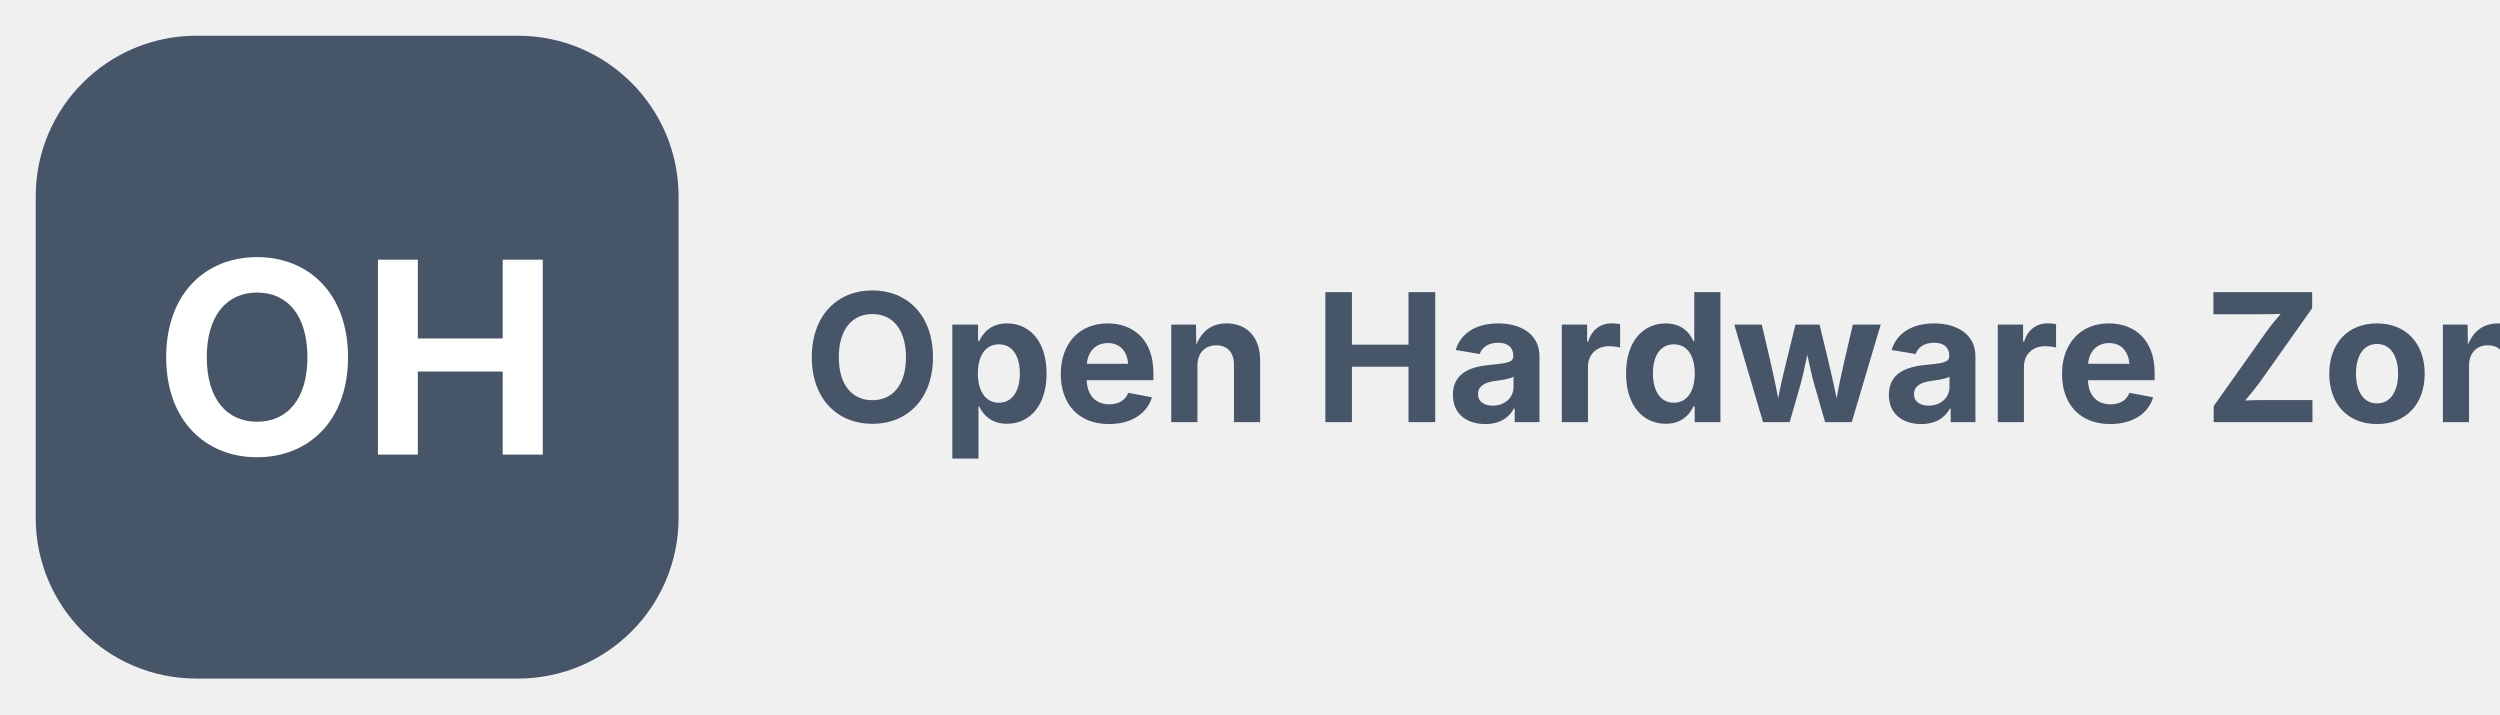
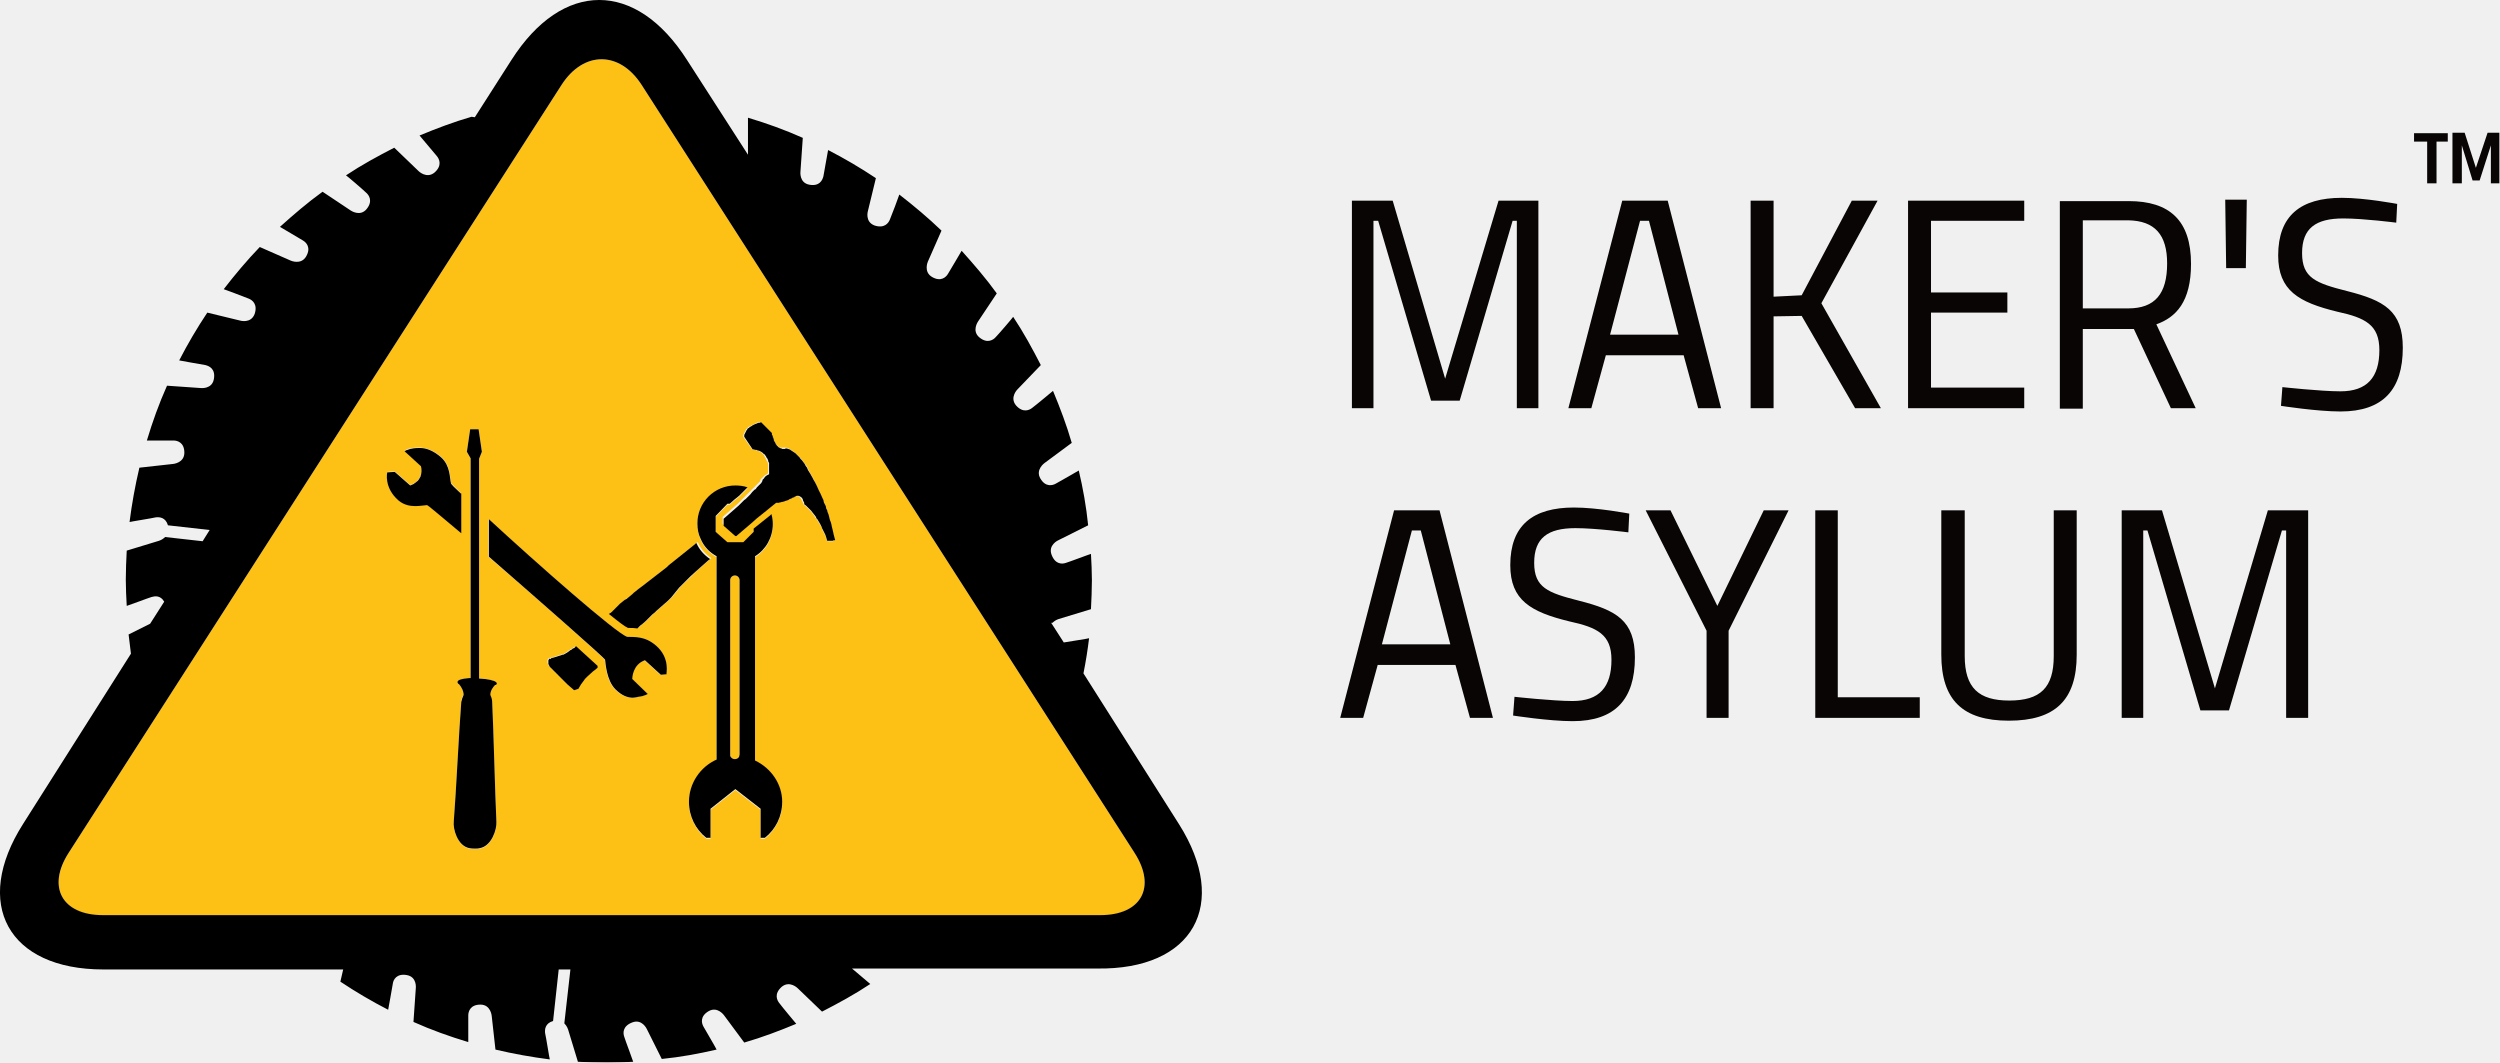
- <svg xmlns="http://www.w3.org/2000/svg" viewBox="0 0 560 160" width="560" height="160" role="img" aria-label="Open Hardware Zone lockup placeholder">
-   <rect x="8" y="8" width="144" height="144" rx="36" fill="#475569" />
-   <text x="80" y="80" text-anchor="middle" dominant-baseline="central" font-family="Poppins, Inter, Arial, sans-serif" font-weight="700" font-size="60" fill="#FFFFFF">OH</text>
-   <text x="180" y="80" dominant-baseline="central" font-family="Poppins, Inter, Arial, sans-serif" font-weight="700" font-size="40" fill="#475569">Open Hardware Zone</text>
+ <svg xmlns="http://www.w3.org/2000/svg" width="414" height="176" fill="none" viewBox="0 0 414 176">
+   <g clip-path="url(#a)">
+     <mask id="b" width="414" height="176" x="0" y="0" maskUnits="userSpaceOnUse" style="mask-type:luminance">
+       <path fill="#fff" d="M0 0h413.963v175.984H0z" />
+     </mask>
+     <g mask="url(#b)">
+       <path fill="#FDC015" d="M121.696 95.295a.78.78 0 0 0-.776.775v28.863c0 .154.078.232.078.387a.817.817 0 0 0 1.396 0c.078-.077.078-.232.078-.387V96.07a.78.78 0 0 0-.776-.775" />
+       <path fill="#FDC015" d="M187.877 141.226 106.256 14.062c-3.646-5.664-9.621-5.664-13.268 0L11.367 141.226c-3.646 5.664-1.086 10.396 5.664 10.396h165.181c6.829-.077 9.312-4.732 5.665-10.396M70.644 83.58c-.31 0-1.008.154-1.862.154s-1.94-.154-2.793-.931c-2.482-2.095-1.862-4.655-1.862-4.655l1.241-.078 2.561 2.25c.233-.077.388-.154.543-.232.233-.154.466-.232.621-.465.233-.155.388-.543.543-.776a3.1 3.1 0 0 0 .078-1.706l-2.716-2.483s.078-.077.233-.155a1.25 1.25 0 0 1 .698-.232c.233-.078.698-.155 1.396-.155h.311c.854.077 2.017.31 3.414 1.552 1.552 1.396 1.474 3.414 1.629 4.268 0 .077.621.697 1.629 1.707v6.517c-3.181-2.719-5.509-4.58-5.664-4.58m10.862 32.74c.232 4.889.465 14.975.698 19.863.078 1.24-.776 3.957-2.716 4.344-.232.078-.543.078-.775.078-.311 0-.621 0-1.009-.078-1.862-.387-2.716-3.181-2.561-4.422.388-4.888.854-14.975 1.242-19.862 0-.388.155-.853.388-1.163 0-.699-.388-1.319-.698-1.707-.233-.078-.31-.232-.31-.389v-.077c0-.311.853-.543 1.939-.62h.233V75.898l-.621-1.086.543-3.725h1.396l.543 3.725s-.465 1.086-.465 1.164v36.388c.155 0 .854 0 1.008.077 1.086.155 1.862.389 1.862.699v.077c0 .155-.078.232-.311.31-.31.389-.776 1.01-.776 1.63.235.388.39.776.39 1.163m16.759-5.586-.311.233-.854.775-.155.155-.155.155-.155.155-.155.232-.233.311-.232.311-.233.388-.233.388-.698.232-.465-.387-.543-.466-.232-.233-.233-.232-.465-.465-.466-.467-.465-.465-.466-.465-.465-.467-.078-.077-.078-.077-.078-.155-.078-.155-.077-.155v-.542l.077-.077v-.156h.312l.078-.077.155-.077h.155l1.707-.543h.156l.078-.078.155-.078.155-.077.078-.077.155-.078.078-.078.078-.077.155-.077.155-.078.078-.077.077-.077h.078l.078-.078h.078l.078-.078.078-.077.155-.155c1.629 1.475 2.793 2.482 3.336 3.025v.311zm12.026.932-.931.077-2.638-2.405c-2.017.776-2.095 2.871-2.095 3.104l2.561 2.482s-.621.389-1.552.467a2.9 2.9 0 0 1-.931.154c-.776 0-1.785-.311-2.871-1.396-1.474-1.475-1.552-4.345-1.707-4.888-.078-.311-10.707-9.776-19.241-17.069v-6.207c7.991 7.371 21.104 18.854 22.888 19.475 1.086.078 2.948-.232 4.811 1.475 2.481 2.092 1.706 4.731 1.706 4.731m3.025-15.129-.621.62-1.319 1.63-.543.543-.621.543-.621.543-.621.543-.31.311-.388.311-.233.232-.621.621-.232.232-.621.543-.31.232-.466.466c-.465-.077-.931-.077-1.319-.077h-.233c-.465-.311-1.551-1.087-3.181-2.328l.155-.078.31-.232.311-.311.388-.388.388-.388.31-.311.388-.311.388-.311.155-.077.155-.077.465-.389.465-.388.233-.232.388-.311.388-.31.621-.467 3.414-2.637.698-.544.078-.077.078-.078.155-.154.388-.311.388-.311.388-.311.388-.311.388-.311.776-.62.776-.62.776-.621.155-.155.155-.077a5.74 5.74 0 0 0 2.25 2.637l-.31.233-.698.62-.698.621-.698.621-.621.621-.621.62zm13.346 42.361h-.699v-4.811l-4.19-3.258-4.112 3.258v4.811h-.698c-1.707-1.396-2.871-3.568-2.871-5.975a7.59 7.59 0 0 1 4.578-6.982V92.269c-.155-.078-.31-.155-.388-.232-1.009-.699-1.785-1.553-2.25-2.639-.311-.775-.543-1.629-.543-2.561a6.27 6.27 0 0 1 3.876-5.813 6.3 6.3 0 0 1 2.409-.471c.698 0 1.396.155 2.017.311l-.31.31-.388.389-.388.388-.155.155-.155.155-.388.31-.388.311-.776.699h-.388l-1.939 2.017v2.637l1.939 1.707h2.637l1.707-1.707v-.543l.388-.311.776-.62.776-.62.776-.621.232-.232q.233.814.233 1.629c0 2.25-1.164 4.268-2.948 5.354v33.827c2.638 1.241 4.5 3.88 4.5 6.983 0 2.249-1.164 4.421-2.87 5.817m11.56-49.422-.155.077-.155.077h-.93l-.155-.465-.157-.465-.232-.466-.233-.465-.078-.232-.078-.233-.233-.388-.232-.389-.233-.387-.155-.233-.155-.155-.232-.388-.233-.311-.233-.311-.31-.31-.311-.311-.155-.155-.155-.155-.311-.232-.078-.233-.078-.155-.078-.154-.078-.156-.077-.154-.078-.156-.078-.077-.078-.077-.078-.078-.078-.077-.078-.077h-.617l-.155.077h-.078l-.078.077-.232.155-.155.077-.155.078-.233.078-.232.077-.233.077-.233.078h-.389l-.155.078-.155.077h-.699l-.854.62-.854.621-.776.621-.776.62-.776.621-2.638 2.25h-.155l-1.939-1.707v-1.164l2.482-2.173.388-.387.388-.389.155-.154.155-.156.388-.388.388-.388.388-.389.388-.387.078-.078.078-.078.155-.154.775-.776v-.155l.078-.154.078-.078.078-.078.078-.077.078-.077.155-.156.078-.077.078-.077.232-.155.155-.077.155-.078.078-.466v-1.24l-.078-.155-.078-.155-.078-.154-.078-.156-.078-.154-.078-.156-.078-.154-.078-.155-.077-.155-.078-.078-.078-.077-.233-.232-.233-.155-.31-.155-.311-.077-.155-.078-.155-.078h-.388l-1.474-2.094v-.31l.078-.155.078-.155.078-.155.078-.155.078-.155.078-.155.077-.077.078-.077.078-.078.078-.078.078-.077.155-.077.155-.078.155-.077.155-.077.155-.078.155-.078.155-.077.155-.077.155-.078.233-.078.233-.077 1.784 1.784.078.156.078.154.078.155.078.155v.155l.078.155.078.154.078.156.078.154.077.156v.077l.078.077.078.078v.154l.078.078.078.078h.078l.078.077.078.077.078.078.078.078.078.077h1.09l.233.077.233.078.232.154.233.156.233.154.232.156.233.232.233.232.232.232.233.232.233.233.232.311.233.31.233.311.233.311.155.389.388.697.388.699.155.311.155.31.31.698.311.698.311.698.31.698.155.311.155.311.225.693.155.311.078.311.155.31.078.311.078.311.078.31.078.311.077.311.078.311.078.311.078.311.078.31.155.698.311.854z" />
+       <path fill="#000" d="m195.248 136.493-15.828-24.982q.582-2.91.931-5.819c-.233.078-3.259.543-4.189.699l-2.095-3.26h.233c.284-.281.63-.494 1.009-.62l5.354-1.63c.077-1.629.155-3.181.155-4.811 0-1.474-.078-2.87-.155-4.344-.311.077-3.569 1.318-4.112 1.474-.621.233-1.784.311-2.405-1.319s1.086-2.404 1.086-2.404l4.965-2.483c-.31-3.103-.854-6.129-1.552-9.077-.078.077-3.258 1.861-3.802 2.172-.543.311-1.707.621-2.56-.854-.854-1.474.698-2.561.698-2.561l4.5-3.336c-.854-2.947-1.94-5.818-3.104-8.611 0 0-2.871 2.404-3.414 2.793-.466.388-1.552.931-2.716-.389-1.086-1.318.233-2.638.233-2.638l3.879-4.034c-1.396-2.716-2.871-5.432-4.578-7.991-.078.155-2.405 2.87-2.871 3.336-.388.466-1.396 1.164-2.716.077-1.319-1.086-.232-2.638-.232-2.638l3.103-4.655c-1.784-2.482-3.801-4.811-5.819-7.061-.155.311-1.939 3.26-2.25 3.803s-1.164 1.396-2.638.543-.698-2.561-.698-2.561l2.25-5.121c-2.173-2.095-4.578-4.111-6.983-5.974-.078.31-1.319 3.569-1.552 4.112-.233.62-.931 1.551-2.561 1.008-1.629-.62-1.086-2.404-1.086-2.404l1.319-5.432a81 81 0 0 0-7.914-4.655c0 .155-.698 3.724-.776 4.345-.155.621-.621 1.707-2.328 1.396s-1.474-2.172-1.474-2.172l.388-5.586c-2.948-1.319-5.974-2.406-9.078-3.337v6.13L113.779 9.949c-8.457-13.268-20.638-13.268-29.095 0l-6.052 9.466-.543-.078c-2.948.854-5.819 1.939-8.612 3.104 0 0 2.405 2.871 2.871 3.414.388.465.931 1.552-.388 2.715-1.319 1.087-2.638-.232-2.638-.232l-4.035-3.879c-2.715 1.396-5.431 2.871-7.991 4.578.155.077 2.871 2.404 3.336 2.87.465.388 1.164 1.396.078 2.716-1.086 1.318-2.638.232-2.638.232l-4.655-3.104c-2.482 1.785-4.81 3.802-7.06 5.818.31.156 3.258 1.94 3.802 2.25.543.311 1.396 1.164.543 2.639s-2.561.698-2.561.698l-5.121-2.25c-2.095 2.173-4.112 4.577-5.974 6.983.233.076 3.569 1.318 4.112 1.551.621.232 1.552.932 1.008 2.561-.621 1.629-2.405 1.086-2.405 1.086l-5.431-1.318a81 81 0 0 0-4.655 7.914c.078 0 3.724.697 4.345.775.621.155 1.707.621 1.396 2.328-.31 1.706-2.172 1.474-2.172 1.474l-5.586-.388c-1.319 2.947-2.405 5.974-3.336 9.077h4.422c.621 0 1.785.311 1.785 2.017 0 1.707-1.862 1.863-1.862 1.863l-5.586.62a87 87 0 0 0-1.629 9c.233-.077 3.724-.62 4.345-.776.621-.077 1.629 0 2.017 1.319l6.905.776-1.164 1.861-6.207-.697c-.465.465-1.009.62-1.009.62l-5.353 1.63c-.078 1.629-.155 3.181-.155 4.81 0 1.474.078 2.871.155 4.345.31-.077 3.569-1.318 4.112-1.474s1.474-.311 2.095.776l-2.328 3.646-3.569 1.783c.155 1.087.233 2.096.388 3.182L3.839 136.414c-8.457 13.268-2.482 24.129 13.268 24.129h39.724l-.466 2.018a81 81 0 0 0 7.914 4.655c0-.077.698-3.725.776-4.345.078-.621.621-1.707 2.328-1.396s1.474 2.172 1.474 2.172l-.388 5.586c2.948 1.319 5.974 2.406 9.078 3.336v-4.422c0-.621.311-1.784 2.017-1.784 1.707 0 1.862 1.862 1.862 1.862l.621 5.586c2.97.7 5.974 1.243 9 1.629-.078-.232-.621-3.724-.776-4.345-.078-.62 0-1.63 1.319-2.017l.931-8.535h1.94l-1.009 8.922c.465.467.621 1.01.621 1.01l1.629 5.354c1.629.077 3.18.154 4.811.154 1.474 0 2.871-.077 4.345-.154-.078-.311-1.319-3.569-1.474-4.113-.233-.62-.311-1.783 1.319-2.404s2.405 1.086 2.405 1.086l2.482 4.966c3.104-.311 6.052-.854 9.078-1.552 0-.078-1.862-3.259-2.172-3.802s-.621-1.707.854-2.561 2.561.698 2.561.698l3.336 4.5c2.948-.854 5.819-1.939 8.612-3.104 0 0-2.405-2.871-2.793-3.414-.388-.465-.931-1.551.388-2.715 1.319-1.086 2.638.232 2.638.232l4.035 3.879c2.715-1.396 5.431-2.87 7.991-4.577q-1.5-1.296-3.026-2.56h40.578c15.982.235 21.957-10.627 13.578-23.895m-13.035 15.052H17.032c-6.75 0-9.311-4.654-5.664-10.318L92.989 14.062c3.647-5.664 9.621-5.664 13.268 0l81.621 127.164c3.646 5.664 1.163 10.319-5.665 10.319" />
+       <path fill="#000" d="m95.394 107.011-.155.155-.077.077-.078.077h-.078l-.078.078h-.078l-.078.078-.078.077-.155.077-.155.078-.078.078-.078.077-.155.077-.078.078-.388.232-.155.078-.078.077h-.156l-1.707.543h-.155l-.078.077-.078.078h-.312v.155l-.078.077v.62l.078.155.078.155.078.154.078.078.078.078.465.465.466.466.465.466.465.465.466.466.233.233.232.232.543.465.543.466.698-.232.233-.388.232-.389.233-.311.233-.311.155-.232.155-.154.155-.156.155-.154.854-.776.31-.232.466-.388v-.311c-.847-.772-2.011-1.858-3.563-3.254m19.785-12.337.698-.62.698-.62.698-.621.311-.232c-1.009-.699-1.785-1.553-2.25-2.639l-.155.078-.155.154-.776.621-.776.621-.776.621-.388.31-.388.311-.388.311-.388.31-.388.311-.155.155-.078.077-.078.078-.698.543-3.414 2.639-.621.465-.388.311-.388.311-.233.232-.466.389-.465.387-.155.078-.155.078-.388.311-.388.31-.311.311-.388.388-.388.389-.311.31-.31.233-.155.077c1.629 1.319 2.638 2.095 3.181 2.327h.232c.388 0 .776 0 1.319.078l.465-.466.311-.232.621-.544.233-.232.621-.62.232-.233.388-.311.311-.31.621-.544.621-.543.621-.543.543-.543 1.319-1.629.621-.621.621-.621.621-.62z" />
+       <path fill="#000" d="M125.032 125.941V92.114c1.784-1.087 2.948-3.104 2.948-5.354q0-.815-.233-1.63l-.232.233-.776.62-.775.621-.776.621-.388.311v.543l-1.707 1.707h-2.638l-1.939-1.707v-2.638l1.939-2.018h.388l.776-.697.388-.311.388-.311.155-.155.155-.155.388-.388.388-.388.31-.311c-.621-.232-1.319-.311-2.017-.311a6.26 6.26 0 0 0-6.285 6.285c0 .931.155 1.784.543 2.561a5.7 5.7 0 0 0 2.25 2.637c.155.078.232.156.388.233v33.673c-2.638 1.163-4.578 3.879-4.578 6.982 0 2.404 1.086 4.577 2.871 5.975h.698v-4.811l4.112-3.26 4.19 3.26v4.811h.699c1.784-1.397 2.871-3.57 2.871-5.975-.001-2.947-1.863-5.584-4.501-6.826m-2.56-1.008c0 .154-.078.232-.078.387a.817.817 0 0 1-1.396 0c-.078-.077-.078-.232-.078-.387V96.07c0-.465.388-.775.776-.775.466 0 .776.389.776.775zM76.308 81.718c-1.01-.931-1.63-1.552-1.63-1.707-.232-.854-.077-2.87-1.628-4.268-1.396-1.241-2.638-1.552-3.414-1.552h-.311c-.621 0-1.086.078-1.396.155l-.698.233a1 1 0 0 0-.233.154l2.716 2.483a3.07 3.07 0 0 1-.078 1.706c-.155.233-.311.621-.543.776s-.388.311-.621.466c-.155.077-.388.154-.543.232l-2.561-2.25-1.241.078s-.621 2.482 1.862 4.654c.93.776 1.94.932 2.793.932s1.552-.155 1.862-.155h.078c.155 0 2.405 1.939 5.664 4.655v-6.595h-.078zm32.354 25.215c-1.94-1.707-3.724-1.396-4.811-1.475-1.862-.621-14.896-12.104-22.888-19.475v6.207c8.457 7.371 19.164 16.759 19.241 17.069.078.543.233 3.413 1.707 4.888 1.086 1.086 2.095 1.396 2.871 1.396.31 0 .621-.077.931-.154.931-.078 1.552-.467 1.552-.467l-2.561-2.482c0-.232.078-2.404 2.095-3.104l2.638 2.405.931-.077c-.077.002.698-2.637-1.706-4.731" />
+       <path fill="#000" d="m137.912 87.846-.078-.31-.078-.31-.077-.388-.078-.311-.155-.387-.078-.31-.077-.311-.078-.31-.155-.389-.077-.31-.156-.31-.077-.388-.31-.621-.078-.387-.155-.311-.311-.698-.31-.621-.31-.698-.311-.621-.232-.387-.156-.311-.387-.698-.389-.621-.155-.388-.232-.31-.156-.31-.232-.311-.233-.31-.233-.233-.155-.233-.233-.232-.232-.234-.233-.232-.233-.155-.233-.156-.233-.154-.232-.156-.233-.078-.233-.077h-.233l-.077.077h-.466l-.077-.077h-.156l-.077-.078h-.078l-.078-.077h-.077l-.077-.077-.078-.078-.078-.078-.077-.077-.078-.078v-.078h-.077l-.078-.155v-.077l-.078-.078v-.077l-.077-.078-.078-.156-.077-.154v-.155l-.078-.156v-.078l-.077-.077v-.155l-.078-.156-.078-.155v-.232l-1.784-1.785-.233.078h-.155l-.233.078-.155.077-.233.077-.155.078-.155.078-.156.078-.077.077-.155.078-.155.077-.078.077-.077.078-.156.078-.077.078-.078.155-.077.077-.078.155-.077.156-.078.155-.078.155-.077.155v.31l1.396 2.095h.233l.155.078h.233l.155.078.311.077.31.155.233.156.232.232.156.077.077.156.077.078.078.155.078.154.077.078.078.156.078.155v.155l.077.155.078.155v1.863l-.155.077-.156.077-.233.155-.077.078-.077.078-.156.232-.077.078-.078.078-.077.078v.077l-.078.232-.078.078v.078l-.776.776-.154.232-.078.078-.155.077-.389.388-.31.389-.388.388-.387.387-.233.156-.156.155-.387.387-.389.388-2.482 2.173v1.163l1.94 1.707h.155l2.637-2.25.776-.697.776-.621.776-.621.854-.698.776-.621h.465l.155-.078h.155l.156-.077h.233l.077-.077h.155l.078-.078h.077l.233-.078.233-.077.233-.156.232-.078.156-.077.077-.077.31-.078v-.077h.078l.155-.078.156-.078h.31l.155.078h.078l.077.078.078.077.155.078.077.154.078.078v.156l.078.155.077.155.078.155v.233l.31.232.155.156.155.155.233.232.31.31.233.311.311.389.232.309.078.234.155.154.233.389.232.388.233.465.078.233.078.155.233.466.232.465.155.466.156.543h.931l.154-.078h.156l.077-.078-.233-.853zm-55.63 25.372q0-.117 0 0c0-.388-.776-.621-1.94-.776-.155 0-.776-.077-1.008-.077V75.977l.465-1.164-.543-3.725H77.86l-.543 3.725.621 1.086v36.389h-.233c-1.164.077-1.939.31-1.939.62v.077c0 .156.077.233.31.389.311.388.698 1.008.698 1.707-.155.311-.31.775-.388 1.163-.388 4.888-.854 14.975-1.242 19.784-.155 1.242.621 4.035 2.561 4.423.311.077.621.077 1.009.077.31 0 .543 0 .775-.077 1.94-.388 2.793-3.104 2.716-4.345-.233-4.888-.466-14.975-.698-19.862 0-.388-.155-.853-.311-1.163 0-.699.466-1.319.776-1.63.155-.001.31-.156.31-.233" />
+       <path fill="#080504" d="M223.877 67.596h3.568V36.562h.778l8.765 29.793h4.735l8.765-29.793h.7v31.034h3.568v-34.37h-6.594l-8.846 29.483-8.689-29.483h-6.75zm47.715-31.034h1.475l4.889 18.854h-11.328zm-11.869 31.034h3.801l2.404-8.767h12.881l2.404 8.767h3.803l-8.846-34.37h-7.525zm47.482 0h4.268l-9.854-17.378 9.311-16.992h-4.268l-8.303 15.672-4.654.233V33.226h-3.803v34.37h3.803V52.39l4.654-.078zm8.768 0h19.24v-3.413h-15.439V51.769h12.646v-3.336h-12.646V36.562h15.439v-3.336h-19.24zm42.904-23.973c0 5.043-2.018 7.447-6.439 7.447h-7.525V36.484h7.525c4.421.078 6.439 2.406 6.439 7.139m.621 23.973h4.111l-6.518-13.888c3.26-1.164 5.742-3.725 5.742-10.009 0-7.216-3.568-10.396-10.318-10.396h-11.406v34.37h3.803V54.484h8.457zm12.414-23.198.154-11.328h-3.568l.154 11.328zm25.061-10.629s-5.277-1.009-9.156-1.009c-6.828 0-10.551 2.948-10.551 9.543 0 5.819 3.414 7.759 9.775 9.311 4.654 1.009 6.982 2.173 6.982 6.362 0 4.5-2.018 6.827-6.439 6.827-3.258 0-9.621-.698-9.621-.698l-.232 3.104s5.975.932 9.854.932c7.061 0 10.318-3.647 10.318-10.553 0-6.129-3.104-7.836-9.232-9.388-5.197-1.319-7.447-2.173-7.447-6.284 0-4.112 2.25-5.742 6.826-5.742 3.336 0 8.768.699 8.768.699zM233.809 87.846h1.473l4.889 18.854h-11.328zm-11.871 31.035h3.801l2.406-8.767h12.879l2.404 8.767h3.803l-8.846-34.37h-7.525zm47.871-33.827s-5.277-1.009-9.156-1.009c-6.826 0-10.551 2.948-10.551 9.543 0 5.819 3.414 7.759 9.775 9.311 4.654 1.009 6.982 2.172 6.982 6.362 0 4.5-2.018 6.827-6.439 6.827-3.258 0-9.621-.697-9.621-.697l-.232 3.103s5.975.931 9.854.931c7.061 0 10.318-3.646 10.318-10.551 0-6.13-3.104-7.836-9.232-9.389-5.197-1.318-7.447-2.172-7.447-6.284s2.25-5.741 6.826-5.741c3.338 0 8.768.698 8.768.698zm26.379-.543h-4.112l-7.681 15.827-7.76-15.827h-4.111l10.085 19.939v14.431h3.647V104.45zm21.724 34.37v-3.413h-13.578V84.511h-3.725v34.37zm7.369-34.37h-3.801v23.896c0 7.526 3.568 10.939 11.172 10.939 7.682 0 11.25-3.413 11.25-10.939V84.511h-3.801v24.13c0 5.275-2.25 7.37-7.371 7.37-5.043 0-7.371-2.095-7.371-7.37v-24.13zm26.071 34.37h3.568V87.846h.699l8.766 29.794h4.734l8.766-29.794h.699v31.035h3.647v-34.37h-6.672l-8.768 29.482-8.767-29.482h-6.672zm54.853-88.526h1.475V24.07l1.783 5.82h1.164l1.861-5.82v6.285h1.475v-8.379h-2.018l-1.939 5.818-1.861-5.818h-2.018v8.379zm-6.439-6.905h2.172v6.905h1.551V23.45h1.863v-1.396h-5.586z" />
+     </g>
+   </g>
+   <defs>
+     <clipPath id="a">
+       <path fill="#fff" d="M0 0h413.963v175.984H0z" />
+     </clipPath>
+   </defs>
</svg>
